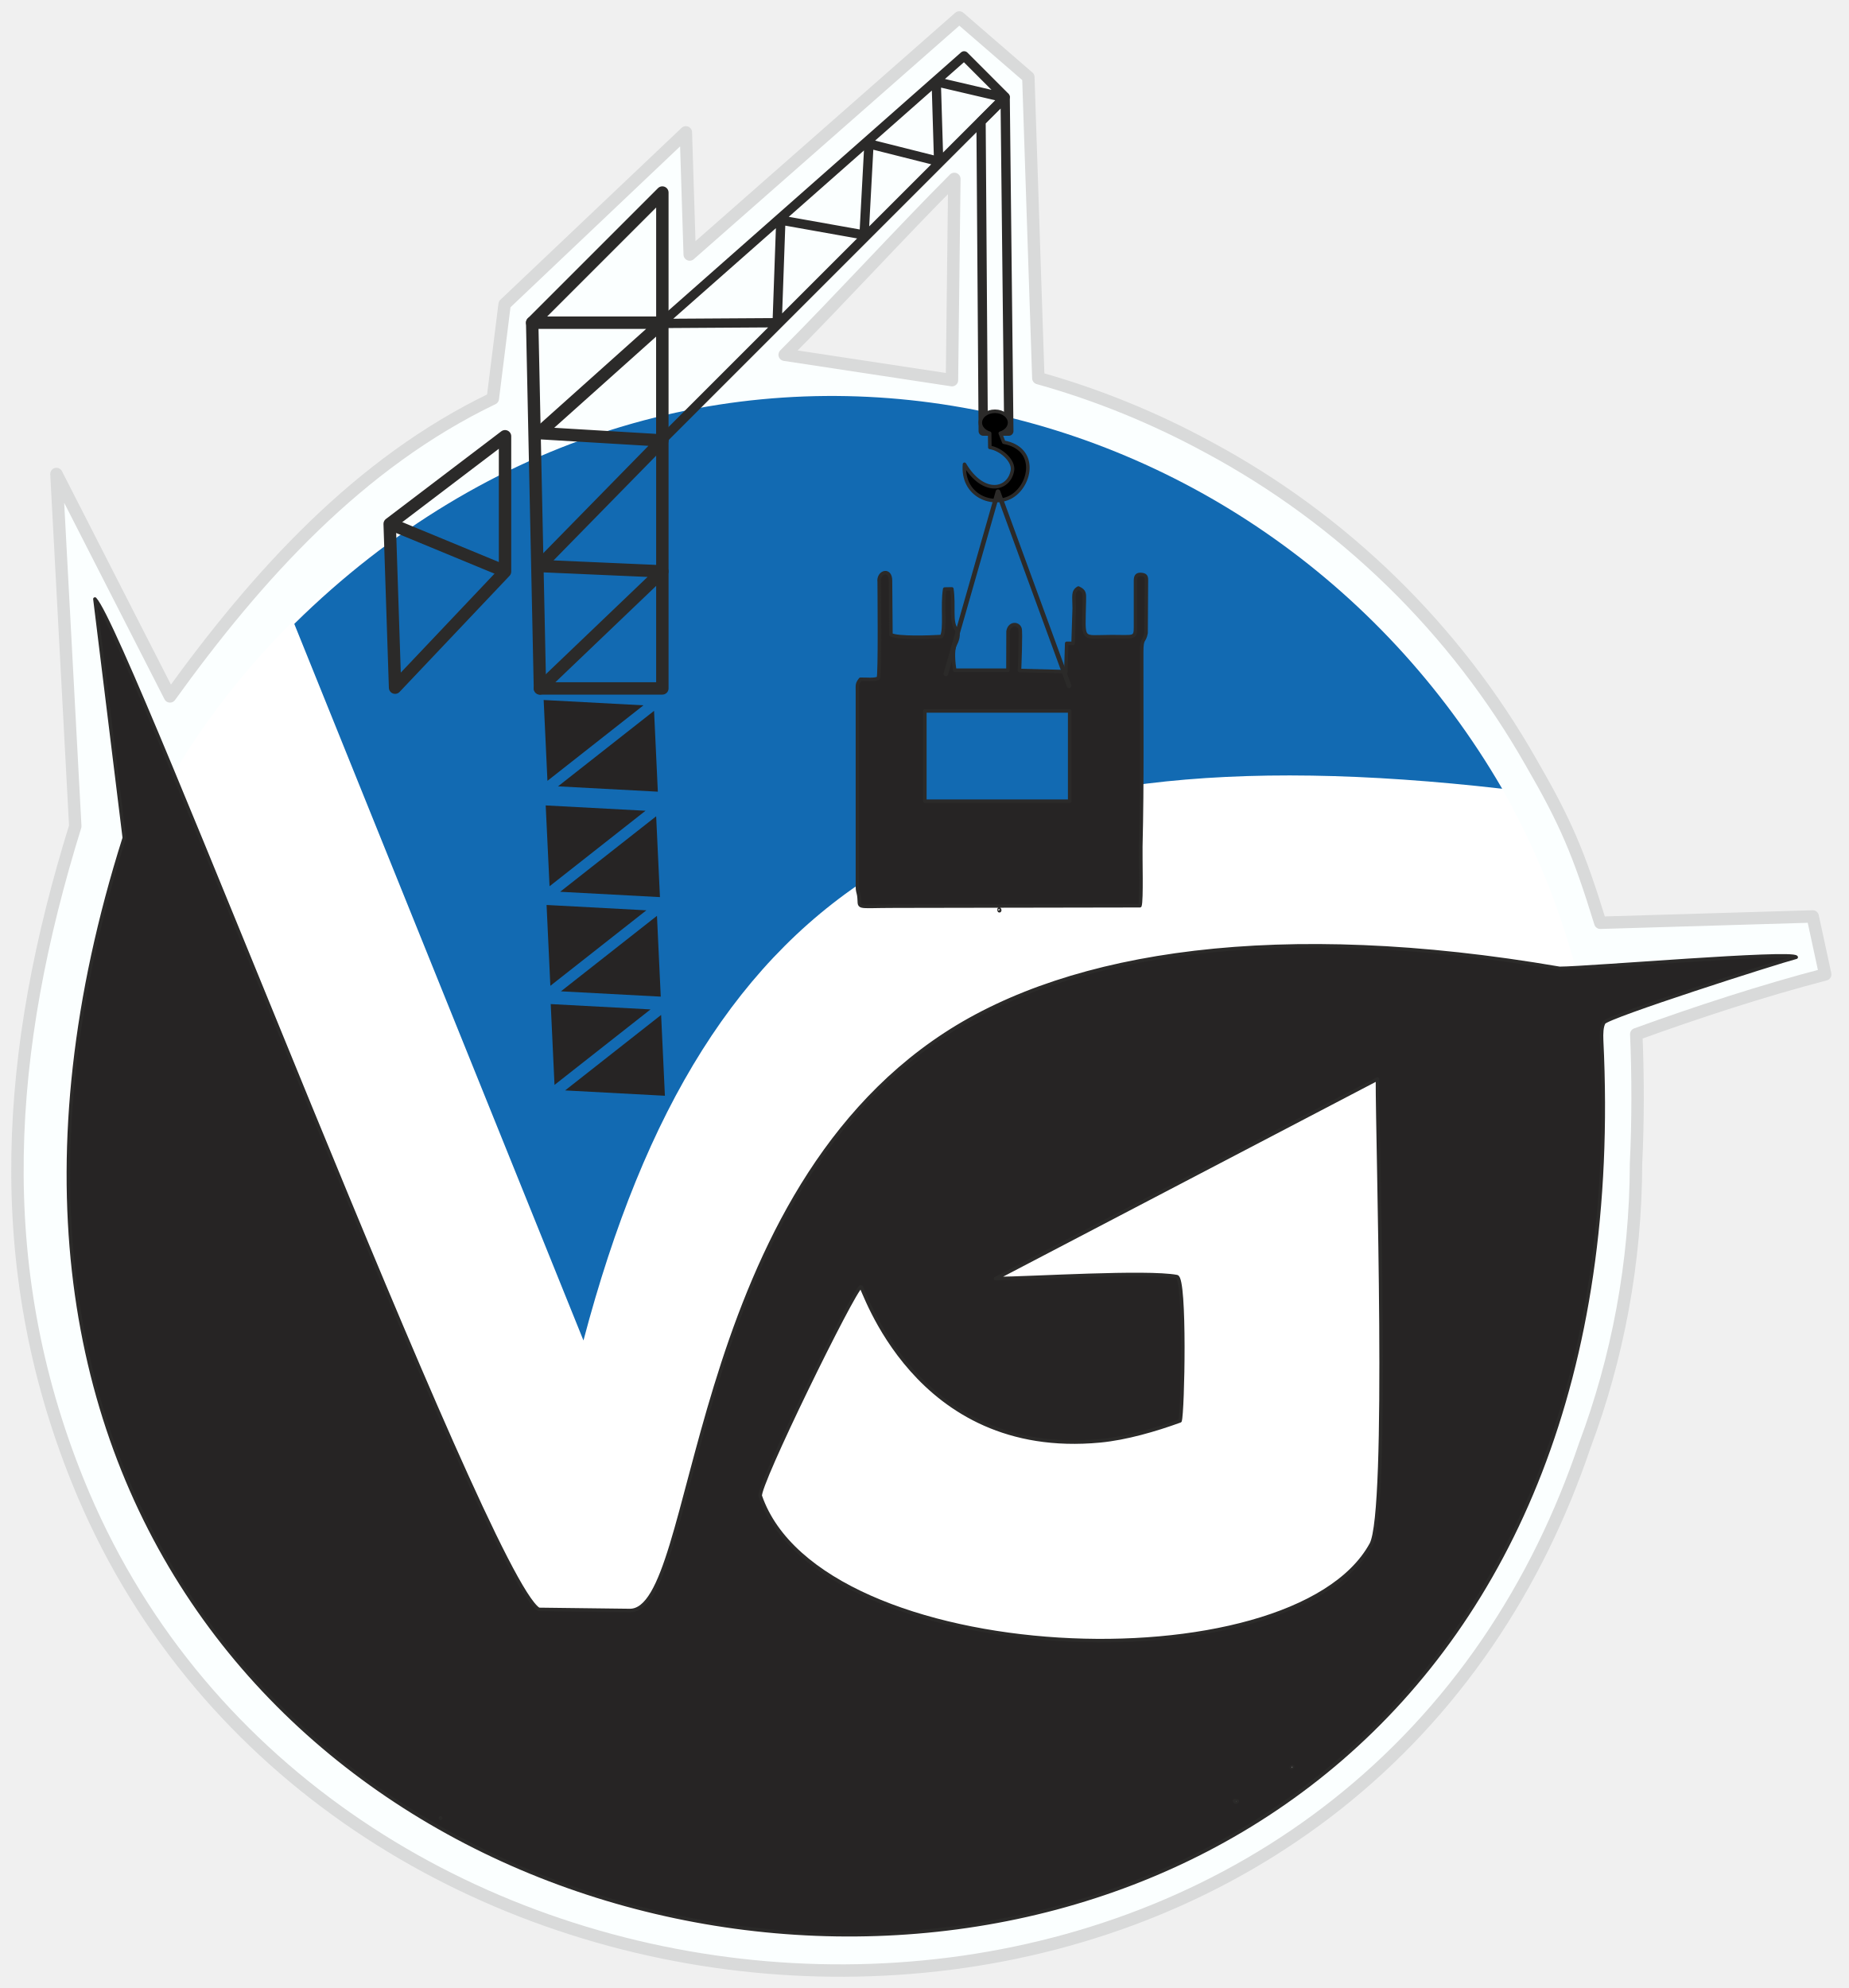
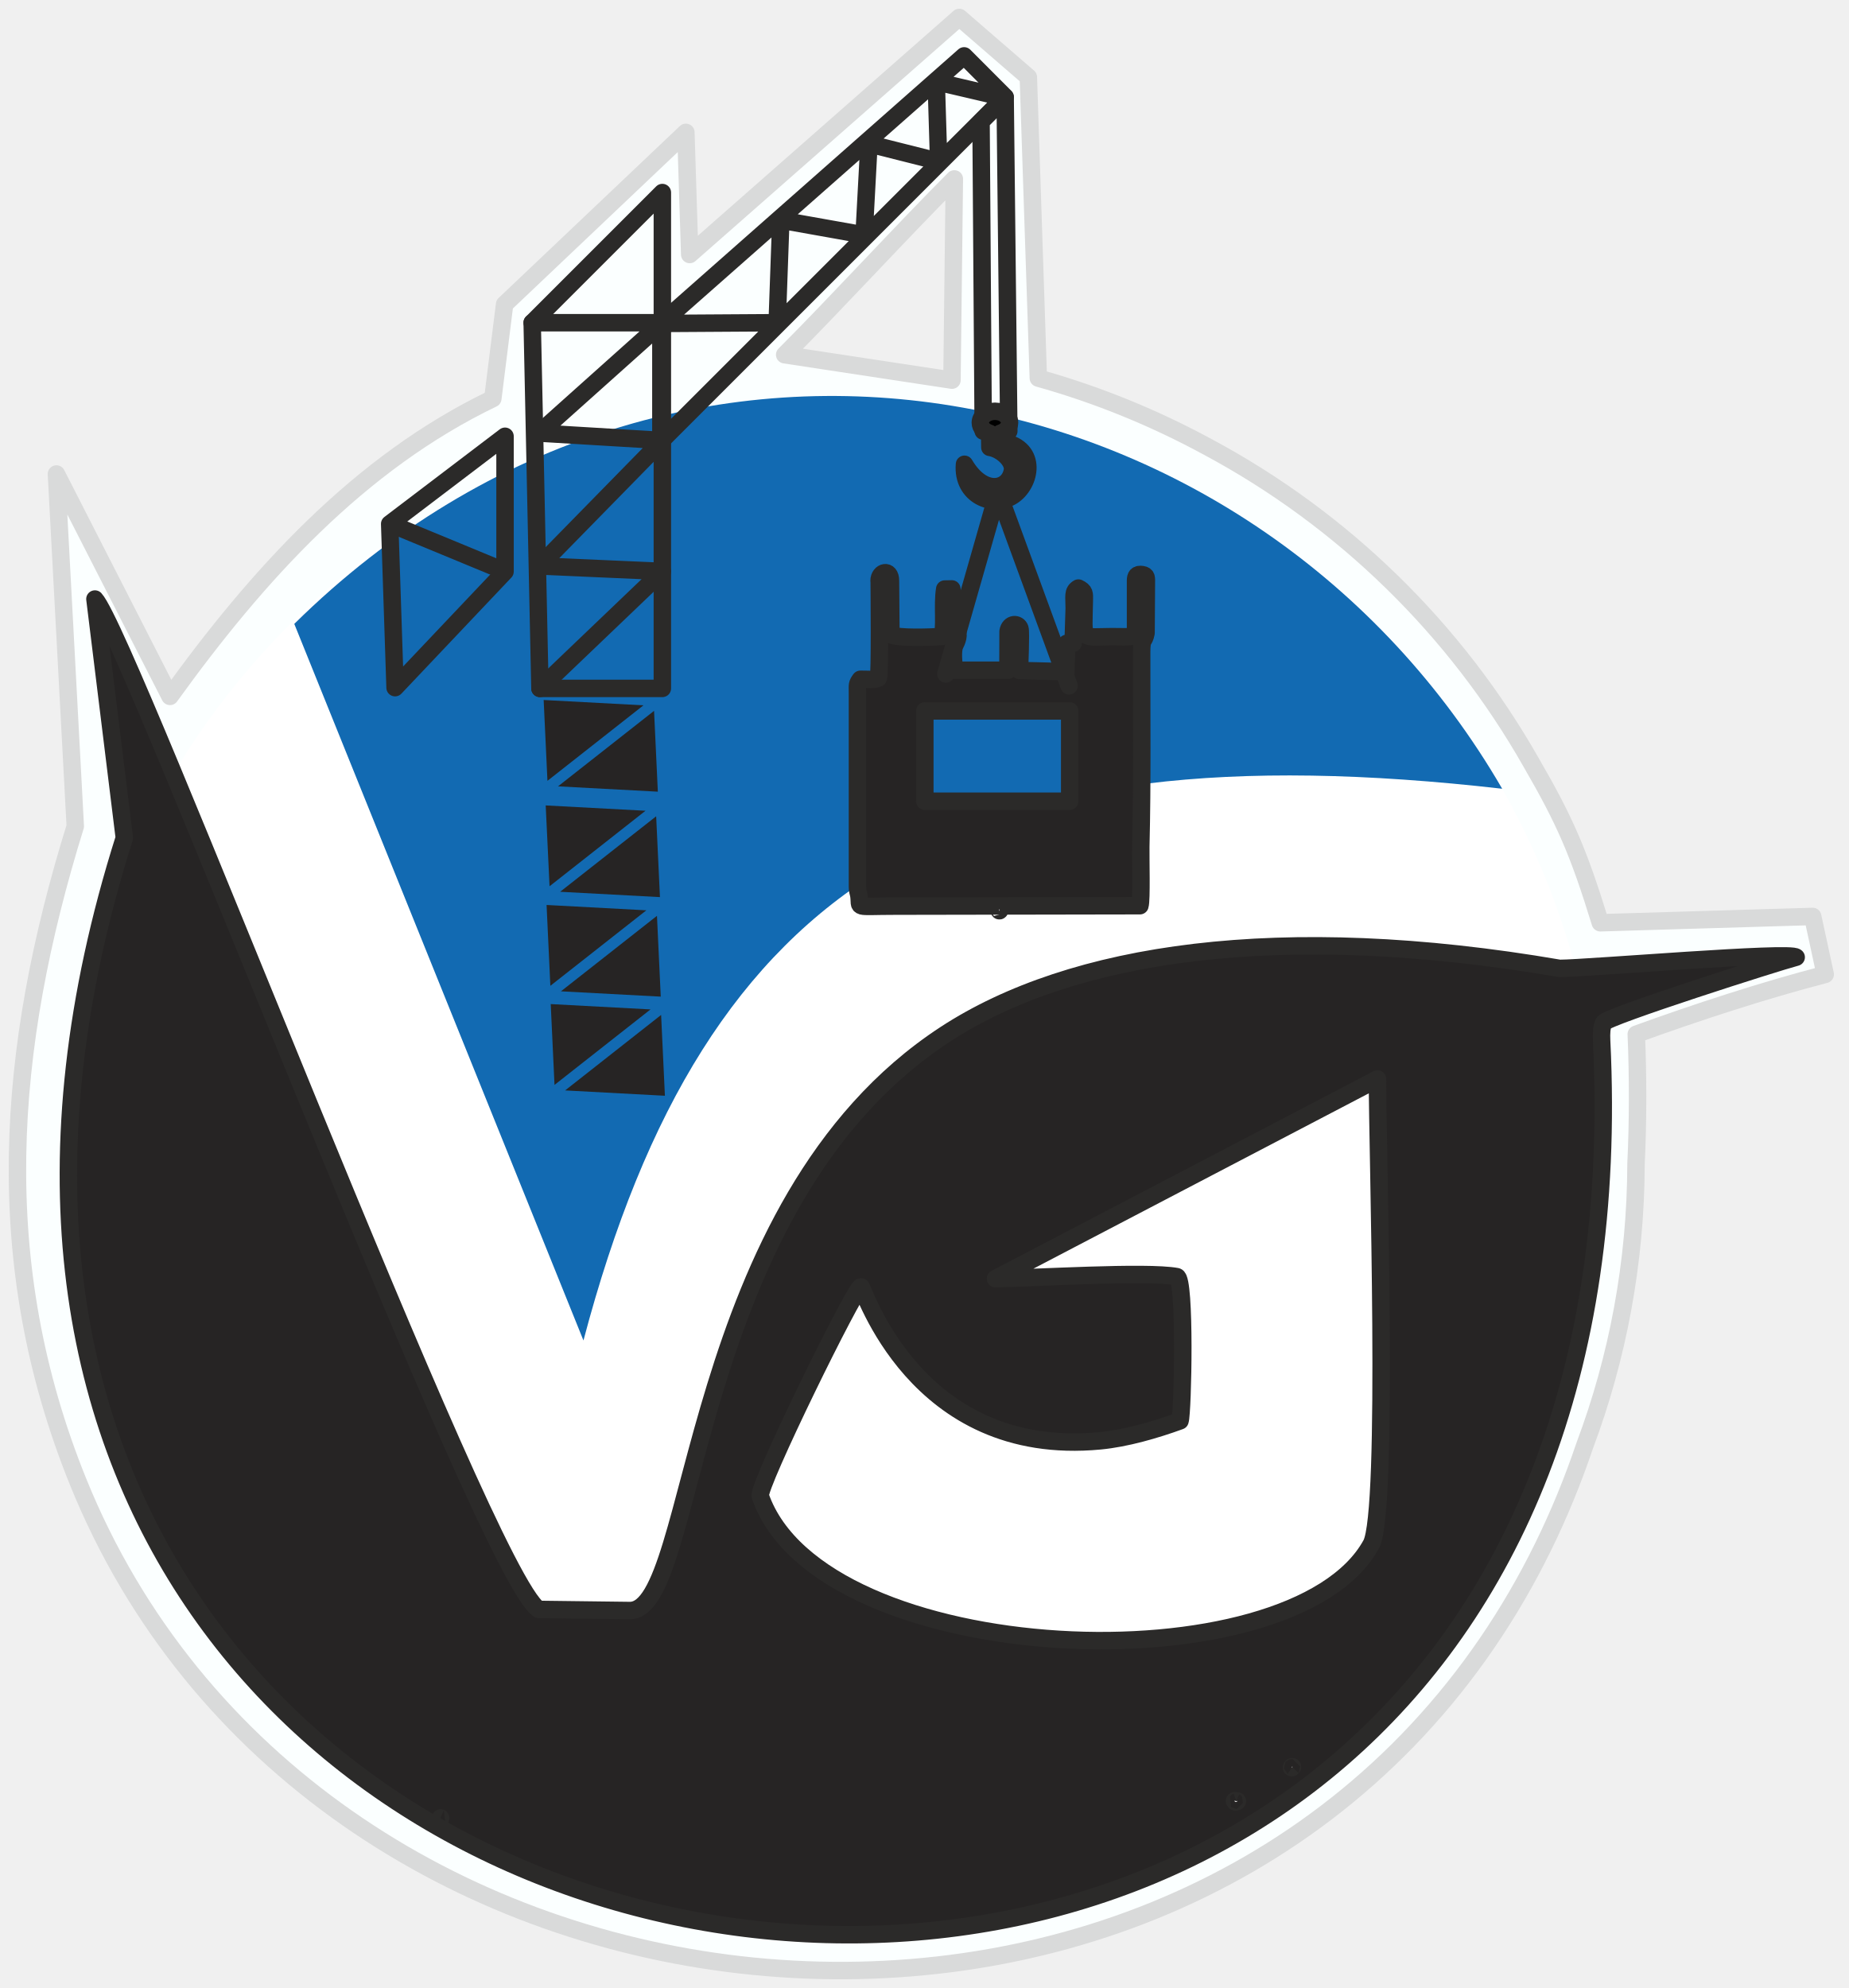
<svg xmlns="http://www.w3.org/2000/svg" width="106" height="114" viewBox="0 0 106 114" fill="none">
  <g id="Group 12">
    <path id="Vector" fill-rule="evenodd" clip-rule="evenodd" d="M54.585 21.797L54.721 10.259C51.738 13.241 47.978 17.357 44.992 20.343L54.585 21.8V21.797ZM58.964 4.423L59.274 13.792L59.537 21.683C62.945 22.635 66.205 23.972 69.272 25.639C77.024 29.794 83.461 36.085 87.794 43.723C89.759 47.111 90.527 48.909 91.76 52.915L103.938 52.553L104.656 55.876C101.076 56.811 97.334 58.033 93.822 59.306C93.925 61.673 93.925 64.36 93.808 66.727C93.794 72.418 92.752 77.87 90.865 82.903C89.525 86.866 87.691 90.669 85.277 94.206C65.533 123.135 17.68 117.59 4.476 84.968C-0.6 72.425 0.353 60.145 4.316 47.381L3.236 27.181L9.747 39.934C14.769 32.964 20.599 26.535 28.258 22.856L28.934 17.45L39.327 7.59L39.547 14.595L55.005 1L58.961 4.423H58.964Z" fill="#FBFFFF" />
-     <path id="Vector_2" d="M54.585 21.797L54.721 10.259C51.738 13.241 47.978 17.357 44.992 20.343L54.585 21.8V21.797ZM58.964 4.423L59.274 13.792L59.537 21.683C62.945 22.635 66.205 23.972 69.272 25.639C77.024 29.794 83.461 36.085 87.794 43.723C89.759 47.111 90.527 48.909 91.76 52.915L103.938 52.553L104.656 55.876C101.076 56.811 97.334 58.033 93.822 59.306C93.925 61.673 93.925 64.36 93.808 66.727C93.794 72.418 92.752 77.87 90.865 82.903C89.525 86.866 87.691 90.669 85.277 94.206C65.533 123.135 17.68 117.59 4.476 84.968C-0.6 72.425 0.353 60.145 4.316 47.381L3.236 27.181L9.747 39.934C14.769 32.964 20.599 26.535 28.258 22.856L28.934 17.45L39.327 7.59L39.547 14.595L55.005 1L58.961 4.423H58.964Z" stroke="#D9DADA" stroke-width="0.711" stroke-linecap="round" stroke-linejoin="round" />
+     <path id="Vector_2" d="M54.585 21.797L54.721 10.259C51.738 13.241 47.978 17.357 44.992 20.343L54.585 21.8V21.797ZM58.964 4.423L59.274 13.792L59.537 21.683C62.945 22.635 66.205 23.972 69.272 25.639C77.024 29.794 83.461 36.085 87.794 43.723C89.759 47.111 90.527 48.909 91.76 52.915L103.938 52.553L104.656 55.876C101.076 56.811 97.334 58.033 93.822 59.306C93.925 61.673 93.925 64.36 93.808 66.727C93.794 72.418 92.752 77.87 90.865 82.903C89.525 86.866 87.691 90.669 85.277 94.206C65.533 123.135 17.68 117.59 4.476 84.968C-0.6 72.425 0.353 60.145 4.316 47.381L3.236 27.181L9.747 39.934C14.769 32.964 20.599 26.535 28.258 22.856L28.934 17.45L39.327 7.59L39.547 14.595L55.005 1L58.961 4.423H58.964Z" stroke="#D9DADA" strokeWidth="0.711" stroke-linecap="round" stroke-linejoin="round" />
    <path id="Vector_3" fill-rule="evenodd" clip-rule="evenodd" d="M47.786 22.881C72.119 22.881 91.842 42.608 91.842 66.937C91.842 91.267 72.115 110.993 47.786 110.993C23.456 110.993 3.73 91.267 3.73 66.937C3.73 42.608 23.456 22.881 47.786 22.881Z" fill="white" />
    <path id="Vector_4" fill-rule="evenodd" clip-rule="evenodd" d="M102.992 54.891C102.747 54.532 91.096 55.524 89.429 55.531C73.402 52.78 61.438 54.586 54.205 59.309C39.245 69.077 40.059 92.4 36.106 92.354L30.892 92.29C27.867 90.435 7.391 36.448 5.443 34.351L7.128 48.045C-16.214 121.763 95.635 137.004 91.835 59.661C91.817 59.27 91.832 58.872 91.96 58.645C92.162 58.286 101.869 55.183 102.992 54.891Z" fill="#262424" />
-     <path id="Vector_5" d="M102.992 54.891C102.747 54.532 91.096 55.524 89.429 55.531C73.402 52.78 61.438 54.586 54.205 59.309C39.245 69.077 40.059 92.4 36.106 92.354L30.892 92.29C27.867 90.435 7.391 36.448 5.443 34.351L7.128 48.045C-16.214 121.763 95.635 137.004 91.835 59.661C91.817 59.27 91.832 58.872 91.96 58.645C92.162 58.286 101.869 55.183 102.992 54.891Z" stroke="#2B2A29" stroke-width="0.203" stroke-linecap="round" stroke-linejoin="round" />
+     <path id="Vector_5" d="M102.992 54.891C102.747 54.532 91.096 55.524 89.429 55.531C73.402 52.78 61.438 54.586 54.205 59.309C39.245 69.077 40.059 92.4 36.106 92.354L30.892 92.29C27.867 90.435 7.391 36.448 5.443 34.351L7.128 48.045C-16.214 121.763 95.635 137.004 91.835 59.661C91.817 59.27 91.832 58.872 91.96 58.645C92.162 58.286 101.869 55.183 102.992 54.891Z" stroke="#2B2A29" strokeWidth="0.203" stroke-linecap="round" stroke-linejoin="round" />
    <path id="Vector_6" fill-rule="evenodd" clip-rule="evenodd" d="M57.081 73.321C59.22 73.299 65.75 72.883 67.477 73.207C67.985 73.303 67.825 81.002 67.662 81.478C66.244 81.993 64.57 82.48 63.08 82.622C52.428 83.639 49.485 73.719 49.361 73.779C48.948 73.975 43.41 85.256 43.595 85.793C47.043 95.756 74.109 96.811 78.624 88.555C79.651 86.674 78.972 65.707 78.983 61.872L57.084 73.321H57.081Z" fill="white" />
-     <path id="Vector_7" d="M57.081 73.321C59.22 73.299 65.75 72.883 67.477 73.207C67.985 73.303 67.825 81.002 67.662 81.478C66.244 81.993 64.57 82.48 63.08 82.622C52.428 83.639 49.485 73.719 49.361 73.779C48.948 73.975 43.41 85.256 43.595 85.793C47.043 95.756 74.109 96.811 78.624 88.555C79.651 86.674 78.972 65.707 78.983 61.872L57.084 73.321H57.081Z" stroke="#2B2A29" stroke-width="0.203" stroke-linecap="round" stroke-linejoin="round" />
+     <path id="Vector_7" d="M57.081 73.321C59.22 73.299 65.75 72.883 67.477 73.207C67.985 73.303 67.825 81.002 67.662 81.478C66.244 81.993 64.57 82.48 63.08 82.622C52.428 83.639 49.485 73.719 49.361 73.779C48.948 73.975 43.41 85.256 43.595 85.793C47.043 95.756 74.109 96.811 78.624 88.555C79.651 86.674 78.972 65.707 78.983 61.872L57.084 73.321H57.081Z" stroke="#2B2A29" strokeWidth="0.203" stroke-linecap="round" stroke-linejoin="round" />
    <path id="Vector_8" fill-rule="evenodd" clip-rule="evenodd" d="M70.815 103.319C70.879 103.383 71.042 103.231 70.889 103.284C70.889 103.284 70.712 103.213 70.815 103.319Z" fill="#E3E0E1" />
-     <path id="Vector_9" d="M70.815 103.319C70.879 103.383 71.042 103.231 70.889 103.284C70.889 103.284 70.712 103.213 70.815 103.319Z" stroke="#2B2A29" stroke-width="0.203" stroke-linecap="round" stroke-linejoin="round" />
+     <path id="Vector_9" d="M70.815 103.319C70.879 103.383 71.042 103.231 70.889 103.284C70.889 103.284 70.712 103.213 70.815 103.319Z" stroke="#2B2A29" strokeWidth="0.203" stroke-linecap="round" stroke-linejoin="round" />
    <path id="Vector_10" fill-rule="evenodd" clip-rule="evenodd" d="M74.085 101.308C73.975 101.418 74.163 101.347 74.102 101.308C74.102 101.308 74.088 101.308 74.085 101.308Z" fill="#E3E0E1" />
-     <path id="Vector_11" d="M74.085 101.308C73.975 101.418 74.163 101.347 74.102 101.308C74.102 101.308 74.088 101.308 74.085 101.308Z" stroke="#2B2A29" stroke-width="0.203" stroke-linecap="round" stroke-linejoin="round" />
+     <path id="Vector_11" d="M74.085 101.308C73.975 101.418 74.163 101.347 74.102 101.308C74.102 101.308 74.088 101.308 74.085 101.308Z" stroke="#2B2A29" strokeWidth="0.203" stroke-linecap="round" stroke-linejoin="round" />
    <path id="Vector_12" fill-rule="evenodd" clip-rule="evenodd" d="M25.248 104.264C25.248 104.264 25.265 104.237 25.265 104.247C25.265 104.247 25.241 104.261 25.248 104.264Z" fill="#E3E0E1" />
-     <path id="Vector_13" d="M25.248 104.264C25.248 104.264 25.265 104.237 25.265 104.247C25.265 104.247 25.241 104.261 25.248 104.264Z" stroke="#2B2A29" stroke-width="0.203" stroke-linecap="round" stroke-linejoin="round" />
+     <path id="Vector_13" d="M25.248 104.264C25.248 104.264 25.265 104.237 25.265 104.247C25.265 104.247 25.241 104.261 25.248 104.264Z" stroke="#2B2A29" strokeWidth="0.203" stroke-linecap="round" stroke-linejoin="round" />
    <path id="Vector_14" fill-rule="evenodd" clip-rule="evenodd" d="M16.874 35.776L33.455 76.868C40.467 50.302 54.994 41.669 86.134 45.23C72.201 21.203 39.102 13.856 16.874 35.776Z" fill="#126AB2" />
    <path id="Vector_15" fill-rule="evenodd" clip-rule="evenodd" d="M31.39 44.776L36.895 40.446L31.173 40.141L31.39 44.776Z" fill="#262424" />
    <path id="Vector_16" fill-rule="evenodd" clip-rule="evenodd" d="M37.503 40.763L31.997 45.092L37.72 45.398L37.503 40.763Z" fill="#262424" />
    <path id="Vector_17" fill-rule="evenodd" clip-rule="evenodd" d="M31.511 50.821L37.013 46.492L31.29 46.187L31.511 50.821Z" fill="#262424" />
    <path id="Vector_18" fill-rule="evenodd" clip-rule="evenodd" d="M37.624 46.809L32.118 51.138L37.841 51.444L37.624 46.809Z" fill="#262424" />
    <path id="Vector_19" fill-rule="evenodd" clip-rule="evenodd" d="M31.557 56.53L37.062 52.201L31.34 51.895L31.557 56.53Z" fill="#262424" />
    <path id="Vector_20" fill-rule="evenodd" clip-rule="evenodd" d="M37.67 52.517L32.164 56.846L37.887 57.151L37.67 52.517Z" fill="#262424" />
    <path id="Vector_21" fill-rule="evenodd" clip-rule="evenodd" d="M31.795 62.213L37.3 57.884L31.578 57.578L31.795 62.213Z" fill="#262424" />
    <path id="Vector_22" fill-rule="evenodd" clip-rule="evenodd" d="M37.908 58.2L32.403 62.529L38.125 62.835L37.908 58.2Z" fill="#262424" />
-     <path id="Vector_23" d="M30.515 18.505L37.979 11.041V39.476H30.96L30.515 18.505Z" stroke="#2B2A29" stroke-width="0.711" stroke-linecap="round" stroke-linejoin="round" />
-     <path id="Vector_24" d="M30.515 18.505H37.979L30.906 24.835L37.979 25.258L30.928 32.456L37.979 32.765L30.96 39.476" stroke="#2B2A29" stroke-width="0.711" stroke-linecap="round" stroke-linejoin="round" />
-     <path id="Vector_25" d="M37.894 18.548L55.282 3.204L57.635 5.561L44.662 18.534L38.31 24.886L37.894 25.309V18.548ZM37.894 18.548L44.562 18.506L44.772 12.623L49.545 13.473L49.826 8.248L53.821 9.254L53.683 4.686L57.518 5.582" stroke="#2B2A29" stroke-width="0.533" stroke-linecap="round" stroke-linejoin="round" />
-     <path id="Vector_26" d="M22.344 30.043L28.958 25.017V32.776L22.653 39.433L22.344 30.043Z" stroke="#2B2A29" stroke-width="0.711" stroke-linecap="round" stroke-linejoin="round" />
-     <path id="Vector_27" d="M22.44 30.067L28.863 32.722" stroke="#2B2A29" stroke-width="0.711" stroke-linecap="round" stroke-linejoin="round" />
-     <path id="Vector_28" d="M56.252 6.968L57.635 5.585L57.845 24.722H56.377L56.252 6.968Z" stroke="#2B2A29" stroke-width="0.533" stroke-linecap="round" stroke-linejoin="round" />
+     <path id="Vector_23" d="M30.515 18.505L37.979 11.041V39.476H30.96L30.515 18.505Z" stroke="#2B2A29" strokeWidth="0.711" stroke-linecap="round" stroke-linejoin="round" />
+     <path id="Vector_24" d="M30.515 18.505H37.979L30.906 24.835L37.979 25.258L30.928 32.456L37.979 32.765L30.96 39.476" stroke="#2B2A29" strokeWidth="0.711" stroke-linecap="round" stroke-linejoin="round" />
+     <path id="Vector_25" d="M37.894 18.548L55.282 3.204L57.635 5.561L44.662 18.534L38.31 24.886L37.894 25.309V18.548ZM37.894 18.548L44.562 18.506L44.772 12.623L49.545 13.473L49.826 8.248L53.821 9.254L53.683 4.686L57.518 5.582" stroke="#2B2A29" strokeWidth="0.533" stroke-linecap="round" stroke-linejoin="round" />
+     <path id="Vector_26" d="M22.344 30.043L28.958 25.017V32.776L22.653 39.433L22.344 30.043Z" stroke="#2B2A29" strokeWidth="0.711" stroke-linecap="round" stroke-linejoin="round" />
+     <path id="Vector_27" d="M22.44 30.067L28.863 32.722" stroke="#2B2A29" strokeWidth="0.711" stroke-linecap="round" stroke-linejoin="round" />
+     <path id="Vector_28" d="M56.252 6.968L57.635 5.585L57.845 24.722H56.377L56.252 6.968Z" stroke="#2B2A29" strokeWidth="0.533" stroke-linecap="round" stroke-linejoin="round" />
    <path id="Vector_29" fill-rule="evenodd" clip-rule="evenodd" d="M57.049 23.584C57.511 23.584 57.887 23.875 57.887 24.238C57.887 24.515 57.667 24.75 57.354 24.846L57.557 25.358C59.505 25.72 59.128 27.771 58.037 28.45C56.949 29.129 55.147 28.439 55.303 26.623C56.37 28.432 57.852 28.127 58.051 26.982C58.147 26.42 57.393 25.749 56.757 25.656L56.746 24.846C56.434 24.75 56.21 24.515 56.21 24.238C56.21 23.879 56.587 23.584 57.049 23.584Z" fill="black" />
-     <path id="Vector_30" d="M57.049 23.584C57.511 23.584 57.887 23.875 57.887 24.238C57.887 24.515 57.667 24.75 57.354 24.846L57.557 25.358C59.505 25.72 59.128 27.771 58.037 28.45C56.949 29.129 55.147 28.439 55.303 26.623C56.37 28.432 57.852 28.127 58.051 26.982C58.147 26.42 57.393 25.749 56.757 25.656L56.746 24.846C56.434 24.75 56.21 24.515 56.21 24.238C56.21 23.879 56.587 23.584 57.049 23.584Z" stroke="#2B2A29" stroke-width="0.203" stroke-linecap="round" stroke-linejoin="round" />
+     <path id="Vector_30" d="M57.049 23.584C57.511 23.584 57.887 23.875 57.887 24.238C57.887 24.515 57.667 24.75 57.354 24.846L57.557 25.358C59.505 25.72 59.128 27.771 58.037 28.45C56.949 29.129 55.147 28.439 55.303 26.623C56.37 28.432 57.852 28.127 58.051 26.982C58.147 26.42 57.393 25.749 56.757 25.656L56.746 24.846C56.434 24.75 56.21 24.515 56.21 24.238C56.21 23.879 56.587 23.584 57.049 23.584Z" stroke="#2B2A29" strokeWidth="0.203" stroke-linecap="round" stroke-linejoin="round" />
    <path id="Vector_31" fill-rule="evenodd" clip-rule="evenodd" d="M50.413 33.306C50.413 33.675 50.466 38.776 50.363 38.889C50.128 39.007 49.663 38.943 49.336 38.953C49.13 39.227 49.165 39.255 49.165 39.7V50.853C49.165 51.109 49.218 51.17 49.247 51.358C49.357 52.133 48.902 51.962 51.34 51.962L65.362 51.937C65.469 51.625 65.398 49.161 65.412 48.554C65.504 44.761 65.455 41.242 65.462 37.4C65.462 36.519 65.604 36.87 65.714 36.298L65.732 33.462C65.732 33.16 65.771 32.993 65.497 32.95C65.188 32.904 65.11 33.032 65.11 33.298V35.978C65.11 36.632 64.989 36.504 63.748 36.508C61.939 36.508 62.131 36.856 62.174 34.446C62.181 34.027 62.202 33.895 61.833 33.721C61.492 33.917 61.595 34.191 61.595 34.884L61.531 36.892H61.164L61.115 38.516L58.456 38.449C58.463 38.271 58.548 36.238 58.484 36.046C58.378 35.722 57.88 35.719 57.802 36.206L57.795 38.434H54.742C54.681 38.075 54.6 37.286 54.756 36.988C54.866 36.775 55.047 36.366 54.834 36.092C54.493 35.658 54.724 34.781 54.578 33.771L54.169 33.778C54.013 34.713 54.23 36.092 53.992 36.501C53.359 36.54 51.472 36.611 51.084 36.394L51.059 33.298C51.059 32.602 50.406 32.776 50.406 33.298L50.413 33.306Z" fill="#262424" />
-     <path id="Vector_32" d="M50.413 33.306C50.413 33.675 50.466 38.776 50.363 38.889C50.128 39.007 49.663 38.943 49.336 38.953C49.13 39.227 49.165 39.255 49.165 39.7V50.853C49.165 51.109 49.218 51.17 49.247 51.358C49.357 52.133 48.902 51.962 51.34 51.962L65.362 51.937C65.469 51.625 65.398 49.161 65.412 48.554C65.504 44.761 65.455 41.242 65.462 37.4C65.462 36.519 65.604 36.87 65.714 36.298L65.732 33.462C65.732 33.16 65.771 32.993 65.497 32.95C65.188 32.904 65.11 33.032 65.11 33.298V35.978C65.11 36.632 64.989 36.504 63.748 36.508C61.939 36.508 62.131 36.856 62.174 34.446C62.181 34.027 62.202 33.895 61.833 33.721C61.492 33.917 61.595 34.191 61.595 34.884L61.531 36.892H61.164L61.115 38.516L58.456 38.449C58.463 38.271 58.548 36.238 58.484 36.046C58.378 35.722 57.88 35.719 57.802 36.206L57.795 38.434H54.742C54.681 38.075 54.6 37.286 54.756 36.988C54.866 36.775 55.047 36.366 54.834 36.092C54.493 35.658 54.724 34.781 54.578 33.771L54.169 33.778C54.013 34.713 54.23 36.092 53.992 36.501C53.359 36.54 51.472 36.611 51.084 36.394L51.059 33.298C51.059 32.602 50.406 32.776 50.406 33.298L50.413 33.306Z" stroke="#2B2A29" stroke-width="0.203" stroke-linecap="round" stroke-linejoin="round" />
+     <path id="Vector_32" d="M50.413 33.306C50.413 33.675 50.466 38.776 50.363 38.889C50.128 39.007 49.663 38.943 49.336 38.953C49.13 39.227 49.165 39.255 49.165 39.7V50.853C49.165 51.109 49.218 51.17 49.247 51.358C49.357 52.133 48.902 51.962 51.34 51.962L65.362 51.937C65.469 51.625 65.398 49.161 65.412 48.554C65.504 44.761 65.455 41.242 65.462 37.4C65.462 36.519 65.604 36.87 65.714 36.298L65.732 33.462C65.732 33.16 65.771 32.993 65.497 32.95C65.188 32.904 65.11 33.032 65.11 33.298V35.978C65.11 36.632 64.989 36.504 63.748 36.508C61.939 36.508 62.131 36.856 62.174 34.446C62.181 34.027 62.202 33.895 61.833 33.721C61.492 33.917 61.595 34.191 61.595 34.884L61.531 36.892H61.164L61.115 38.516L58.456 38.449C58.463 38.271 58.548 36.238 58.484 36.046C58.378 35.722 57.88 35.719 57.802 36.206L57.795 38.434H54.742C54.681 38.075 54.6 37.286 54.756 36.988C54.866 36.775 55.047 36.366 54.834 36.092C54.493 35.658 54.724 34.781 54.578 33.771L54.169 33.778C54.013 34.713 54.23 36.092 53.992 36.501C53.359 36.54 51.472 36.611 51.084 36.394L51.059 33.298C51.059 32.602 50.406 32.776 50.406 33.298L50.413 33.306Z" stroke="#2B2A29" strokeWidth="0.203" stroke-linecap="round" stroke-linejoin="round" />
    <path id="Vector_33" fill-rule="evenodd" clip-rule="evenodd" d="M57.287 52.18C57.287 52.283 57.354 52.19 57.312 52.18C57.312 52.18 57.287 52.059 57.287 52.18Z" fill="#E3E0E1" />
-     <path id="Vector_34" d="M57.287 52.18C57.287 52.283 57.354 52.19 57.312 52.18C57.312 52.18 57.287 52.059 57.287 52.18Z" stroke="#2B2A29" stroke-width="0.203" stroke-linecap="round" stroke-linejoin="round" />
+     <path id="Vector_34" d="M57.287 52.18C57.287 52.283 57.354 52.19 57.312 52.18C57.312 52.18 57.287 52.059 57.287 52.18Z" stroke="#2B2A29" strokeWidth="0.203" stroke-linecap="round" stroke-linejoin="round" />
    <path id="Vector_35" d="M61.335 40.767H53.029V45.945H61.335V40.767Z" fill="#126AB2" />
-     <path id="Vector_36" d="M61.335 40.767H53.029V45.945H61.335V40.767Z" stroke="#2B2A29" stroke-width="0.203" stroke-linecap="round" stroke-linejoin="round" />
-     <path id="Vector_37" d="M54.233 38.648L57.223 28.194L61.3 39.327" stroke="#2B2A29" stroke-width="0.267" stroke-linecap="round" stroke-linejoin="round" />
+     <path id="Vector_36" d="M61.335 40.767H53.029V45.945H61.335V40.767Z" stroke="#2B2A29" strokeWidth="0.203" stroke-linecap="round" stroke-linejoin="round" />
+     <path id="Vector_37" d="M54.233 38.648L57.223 28.194L61.3 39.327" stroke="#2B2A29" strokeWidth="0.267" stroke-linecap="round" stroke-linejoin="round" />
  </g>
</svg>
